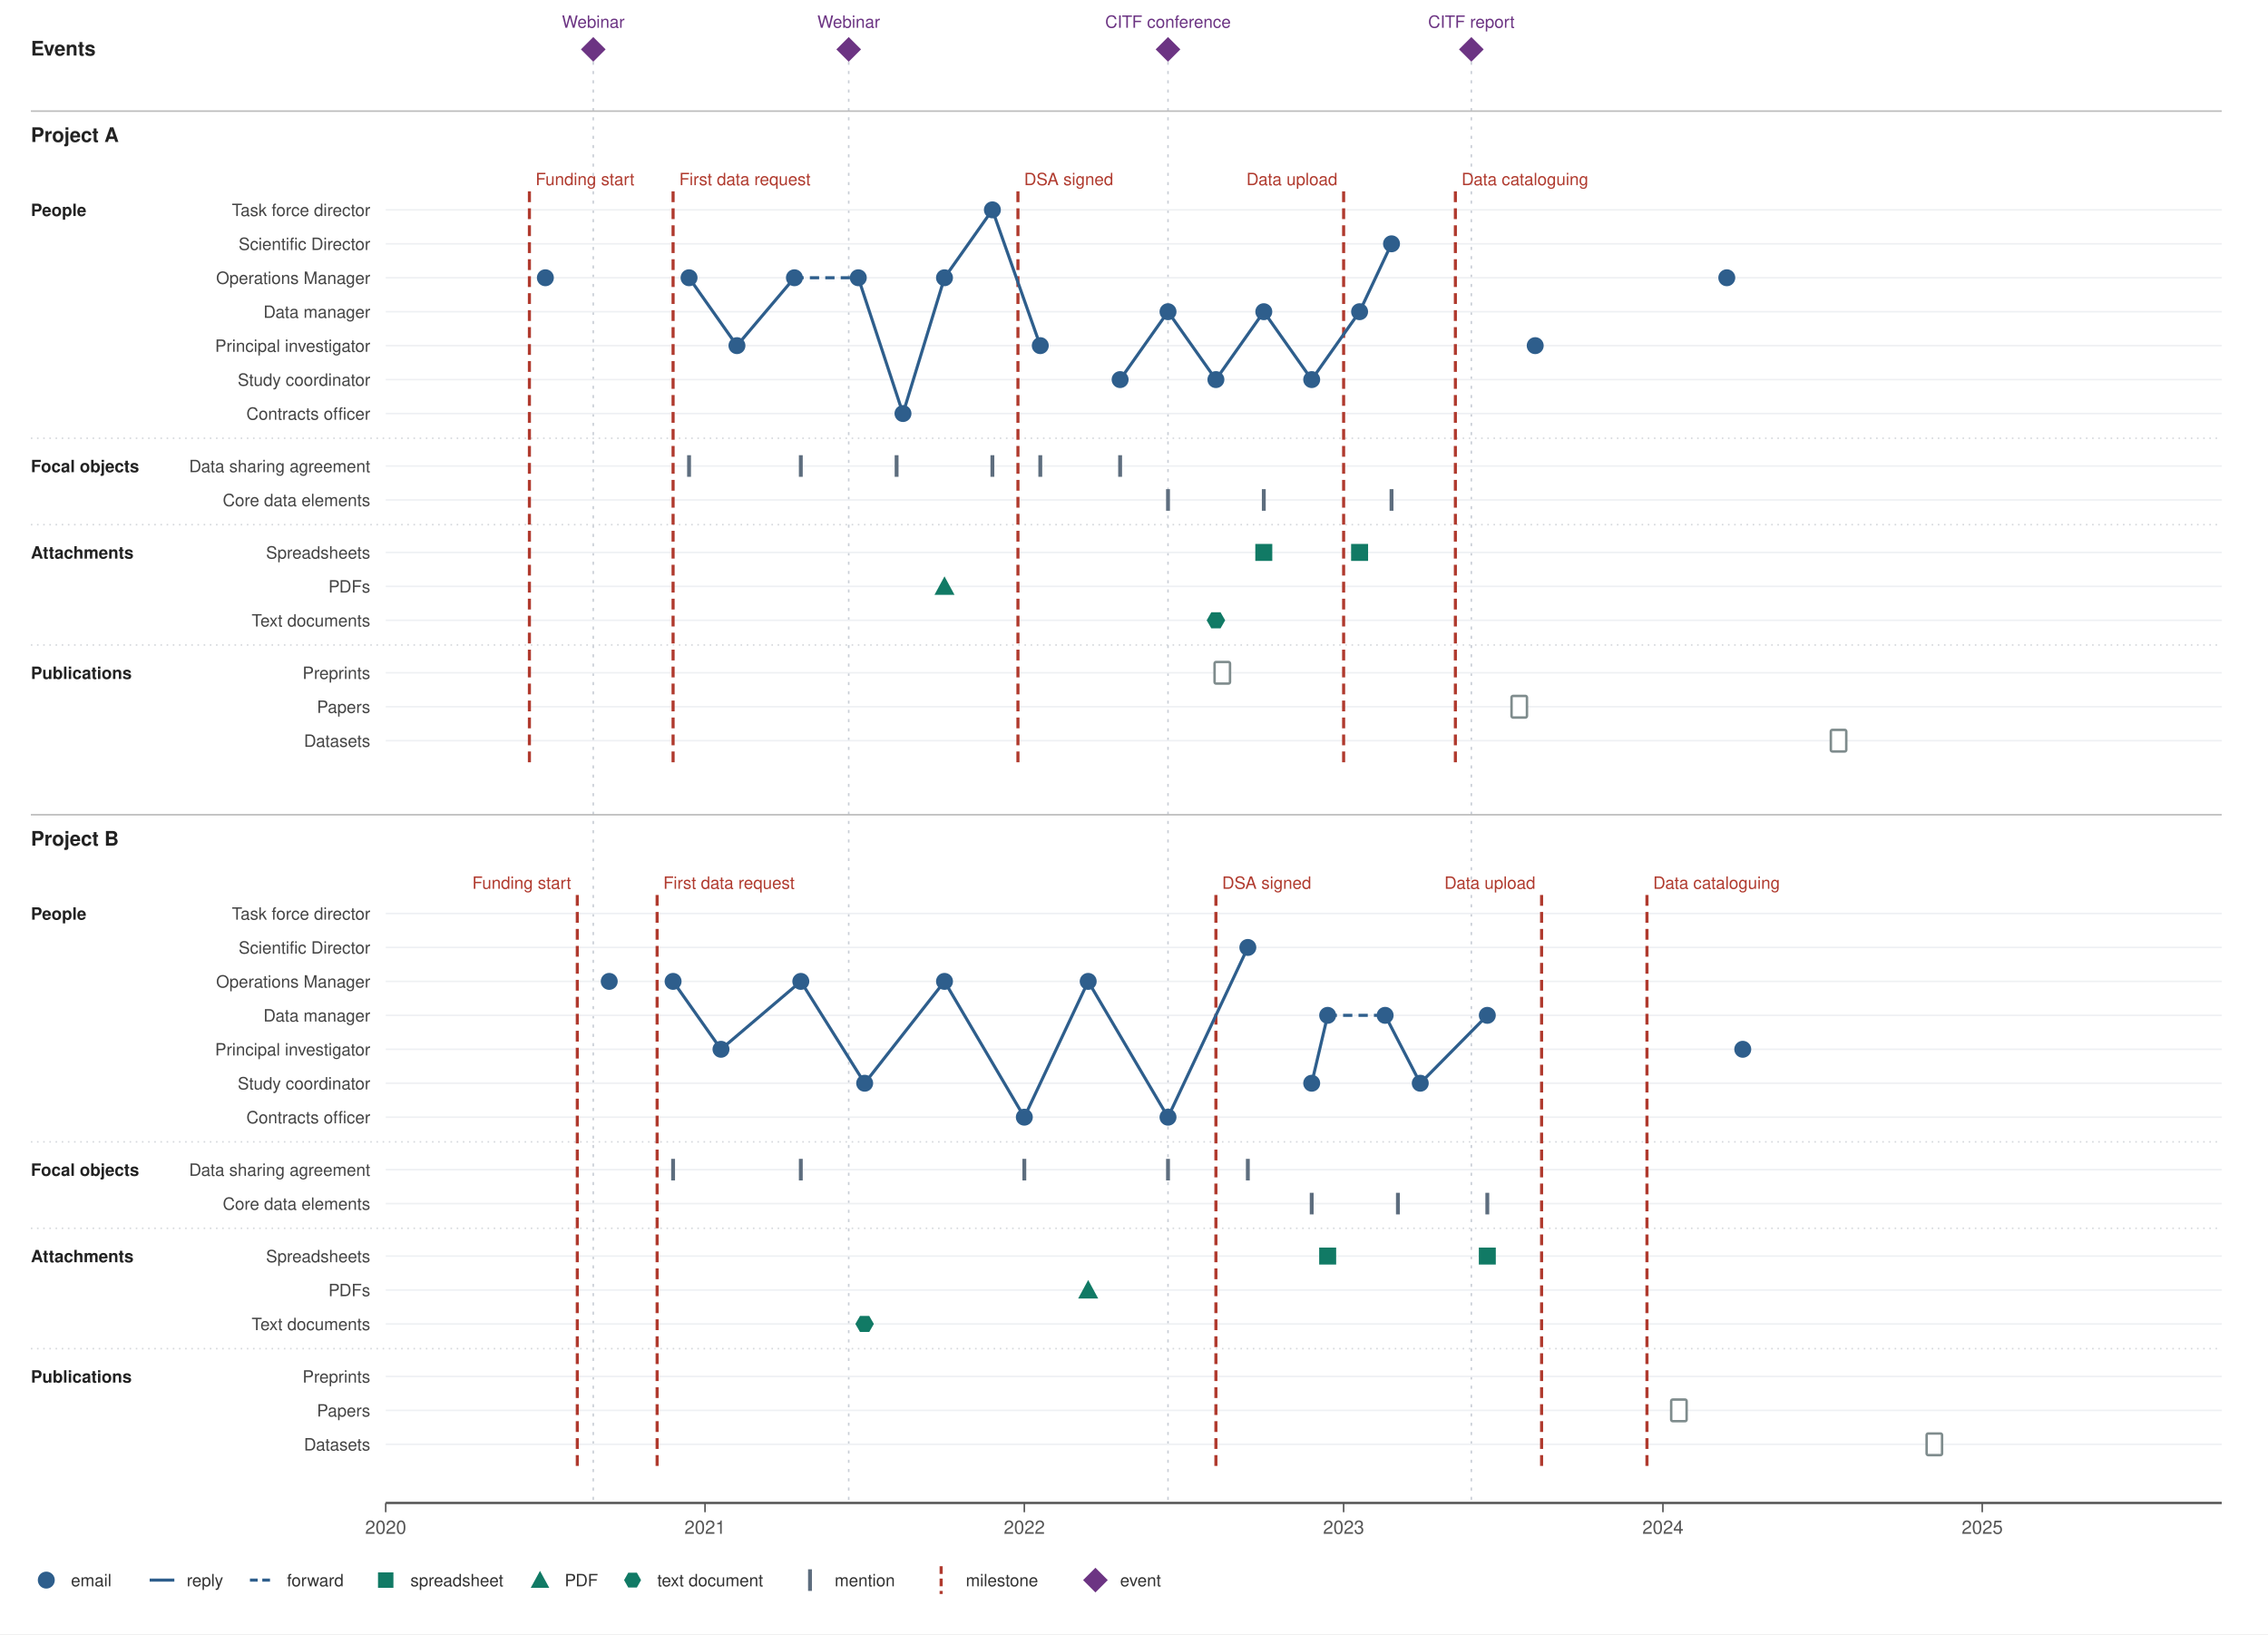
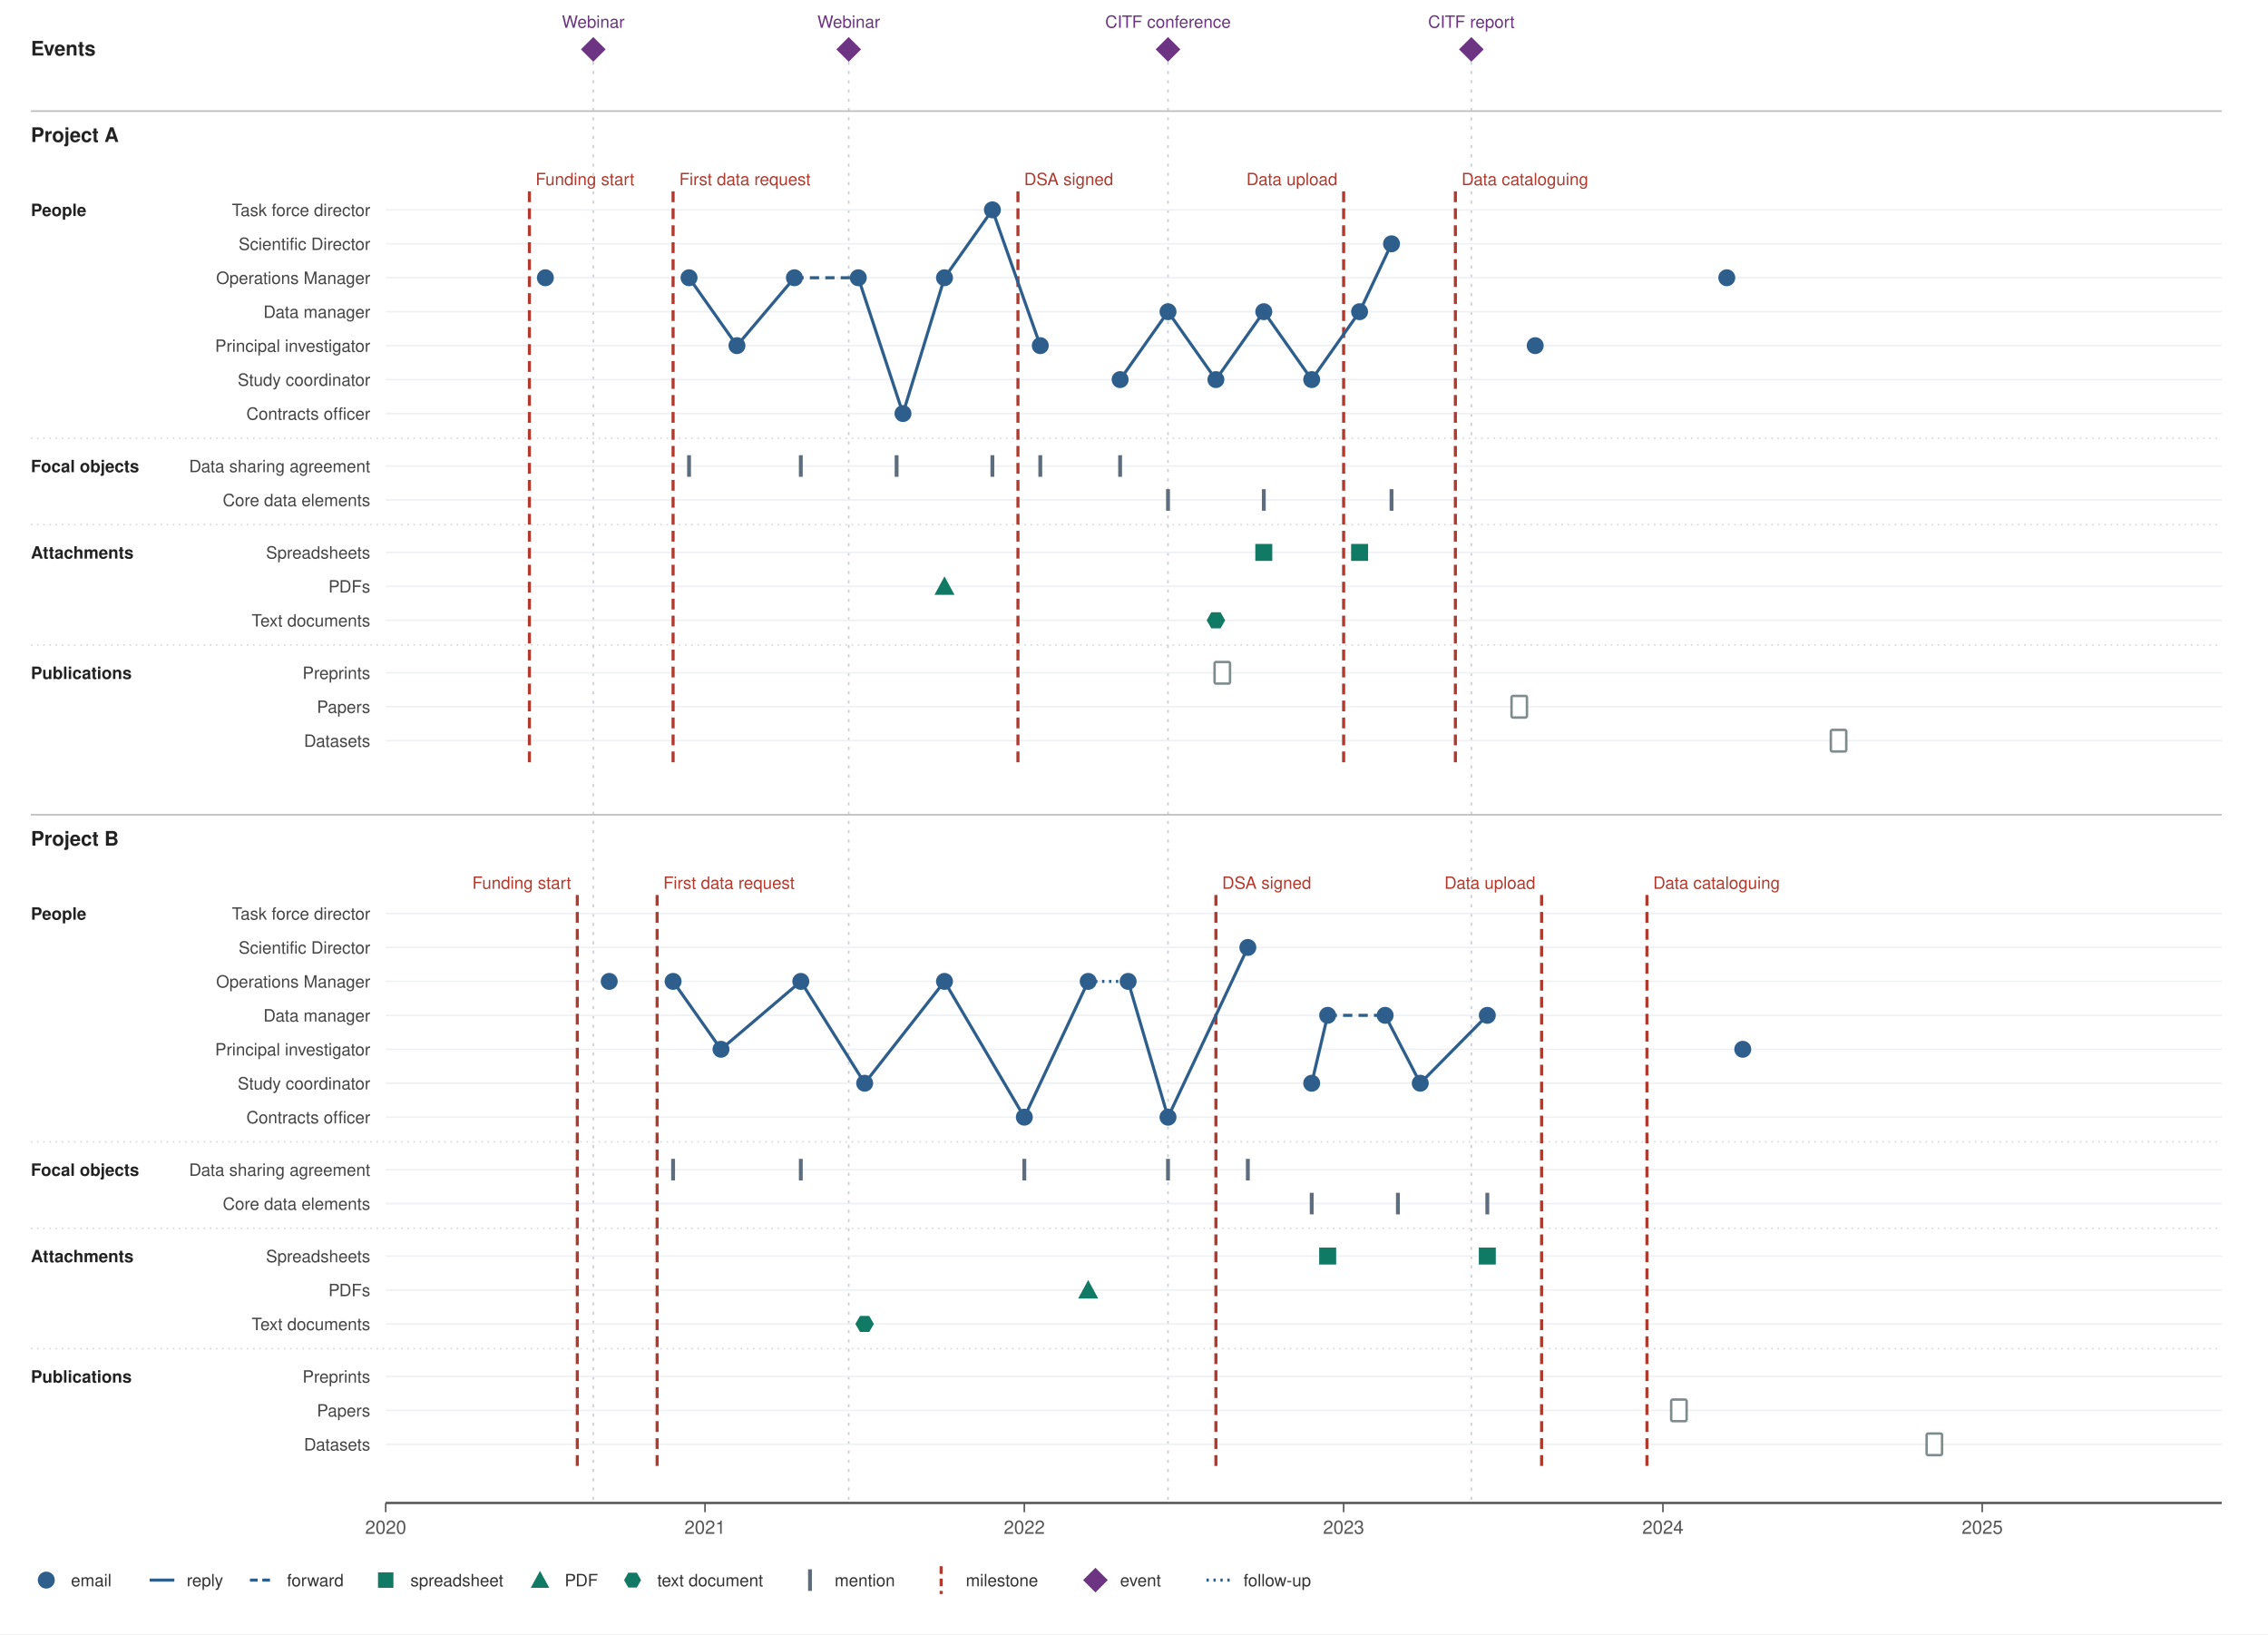
<svg xmlns="http://www.w3.org/2000/svg" viewBox="0 48 1470 1059" font-family="Helvetica, Arial, sans-serif" font-size="12">
  <rect width="1470" height="1107" fill="#ffffff" />
  <text x="20" y="84" font-weight="bold" font-size="13" fill="#222">Events</text>
  <line x1="384.522" y1="88" x2="384.522" y2="1022" stroke="#c9ced6" stroke-width="1" stroke-dasharray="2,4" />
  <polygon points="384.522,72 392.522,80 384.522,88 376.522,80" fill="#6c3483" />
  <text x="384.522" y="66" text-anchor="middle" fill="#6c3483" font-size="11">Webinar</text>
  <line x1="550.087" y1="88" x2="550.087" y2="1022" stroke="#c9ced6" stroke-width="1" stroke-dasharray="2,4" />
  <polygon points="550.087,72 558.087,80 550.087,88 542.087,80" fill="#6c3483" />
  <text x="550.087" y="66" text-anchor="middle" fill="#6c3483" font-size="11">Webinar</text>
  <line x1="757.043" y1="88" x2="757.043" y2="1022" stroke="#c9ced6" stroke-width="1" stroke-dasharray="2,4" />
  <polygon points="757.043,72 765.043,80 757.043,88 749.043,80" fill="#6c3483" />
  <text x="757.043" y="66" text-anchor="middle" fill="#6c3483" font-size="11">CITF conference</text>
  <line x1="953.652" y1="88" x2="953.652" y2="1022" stroke="#c9ced6" stroke-width="1" stroke-dasharray="2,4" />
  <polygon points="953.652,72 961.652,80 953.652,88 945.652,80" fill="#6c3483" />
  <text x="953.652" y="66" text-anchor="middle" fill="#6c3483" font-size="11">CITF report</text>
  <line x1="20" y1="120" x2="1440" y2="120" stroke="#bbb" />
  <text x="20" y="140" font-weight="bold" font-size="13" fill="#222">Project A</text>
  <text x="20" y="188" fill="#222" font-size="11" font-weight="bold">People</text>
  <line x1="250" y1="184" x2="1440" y2="184" stroke="#eef0f3" />
  <text x="240" y="188" text-anchor="end" fill="#444" font-size="11">Task force director</text>
  <line x1="250" y1="206" x2="1440" y2="206" stroke="#eef0f3" />
  <text x="240" y="210" text-anchor="end" fill="#444" font-size="11">Scientific Director</text>
  <line x1="250" y1="228" x2="1440" y2="228" stroke="#eef0f3" />
  <text x="240" y="232" text-anchor="end" fill="#444" font-size="11">Operations Manager</text>
  <line x1="250" y1="250" x2="1440" y2="250" stroke="#eef0f3" />
  <text x="240" y="254" text-anchor="end" fill="#444" font-size="11">Data manager</text>
  <line x1="250" y1="272" x2="1440" y2="272" stroke="#eef0f3" />
  <text x="240" y="276" text-anchor="end" fill="#444" font-size="11">Principal investigator</text>
  <line x1="250" y1="294" x2="1440" y2="294" stroke="#eef0f3" />
  <text x="240" y="298" text-anchor="end" fill="#444" font-size="11">Study coordinator</text>
  <line x1="250" y1="316" x2="1440" y2="316" stroke="#eef0f3" />
  <text x="240" y="320" text-anchor="end" fill="#444" font-size="11">Contracts officer</text>
  <text x="20" y="354" fill="#222" font-size="11" font-weight="bold">Focal objects</text>
  <line x1="250" y1="350" x2="1440" y2="350" stroke="#eef0f3" />
  <text x="240" y="354" text-anchor="end" fill="#444" font-size="11">Data sharing agreement</text>
  <line x1="250" y1="372" x2="1440" y2="372" stroke="#eef0f3" />
  <text x="240" y="376" text-anchor="end" fill="#444" font-size="11">Core data elements</text>
  <text x="20" y="410" fill="#222" font-size="11" font-weight="bold">Attachments</text>
  <line x1="250" y1="406" x2="1440" y2="406" stroke="#eef0f3" />
  <text x="240" y="410" text-anchor="end" fill="#444" font-size="11">Spreadsheets</text>
  <line x1="250" y1="428" x2="1440" y2="428" stroke="#eef0f3" />
  <text x="240" y="432" text-anchor="end" fill="#444" font-size="11">PDFs</text>
  <line x1="250" y1="450" x2="1440" y2="450" stroke="#eef0f3" />
  <text x="240" y="454" text-anchor="end" fill="#444" font-size="11">Text documents</text>
  <text x="20" y="488" fill="#222" font-size="11" font-weight="bold">Publications</text>
  <line x1="250" y1="484" x2="1440" y2="484" stroke="#eef0f3" />
  <text x="240" y="488" text-anchor="end" fill="#444" font-size="11">Preprints</text>
  <line x1="250" y1="506" x2="1440" y2="506" stroke="#eef0f3" />
  <text x="240" y="510" text-anchor="end" fill="#444" font-size="11">Papers</text>
  <line x1="250" y1="528" x2="1440" y2="528" stroke="#eef0f3" />
  <text x="240" y="532" text-anchor="end" fill="#444" font-size="11">Datasets</text>
  <line x1="20" y1="332" x2="1440" y2="332" stroke="#d5d8dc" stroke-dasharray="1,3" />
  <line x1="20" y1="388" x2="1440" y2="388" stroke="#d5d8dc" stroke-dasharray="1,3" />
  <line x1="20" y1="466" x2="1440" y2="466" stroke="#d5d8dc" stroke-dasharray="1,3" />
  <line x1="343.13" y1="172" x2="343.13" y2="546" stroke="#b03a2e" stroke-width="2" stroke-dasharray="7,4" />
  <text x="347.13" y="168" text-anchor="start" fill="#b03a2e" font-size="11">Funding start</text>
  <line x1="436.261" y1="172" x2="436.261" y2="546" stroke="#b03a2e" stroke-width="2" stroke-dasharray="7,4" />
  <text x="440.261" y="168" text-anchor="start" fill="#b03a2e" font-size="11">First data request</text>
  <line x1="659.774" y1="172" x2="659.774" y2="546" stroke="#b03a2e" stroke-width="2" stroke-dasharray="7,4" />
  <text x="663.774" y="168" text-anchor="start" fill="#b03a2e" font-size="11">DSA signed</text>
  <line x1="870.87" y1="172" x2="870.87" y2="546" stroke="#b03a2e" stroke-width="2" stroke-dasharray="7,4" />
  <text x="866.87" y="168" text-anchor="end" fill="#b03a2e" font-size="11">Data upload</text>
  <line x1="943.304" y1="172" x2="943.304" y2="546" stroke="#b03a2e" stroke-width="2" stroke-dasharray="7,4" />
  <text x="947.304" y="168" text-anchor="start" fill="#b03a2e" font-size="11">Data cataloguing</text>
  <line x1="446.609" y1="228" x2="477.652" y2="272" stroke="#2e5e8c" stroke-width="2" />
  <line x1="477.652" y1="272" x2="514.904" y2="228" stroke="#2e5e8c" stroke-width="2" />
  <line x1="556.296" y1="228" x2="585.27" y2="316" stroke="#2e5e8c" stroke-width="2" />
  <line x1="585.27" y1="316" x2="612.174" y2="228" stroke="#2e5e8c" stroke-width="2" />
  <line x1="612.174" y1="228" x2="643.217" y2="184" stroke="#2e5e8c" stroke-width="2" />
  <line x1="643.217" y1="184" x2="674.261" y2="272" stroke="#2e5e8c" stroke-width="2" />
  <line x1="726" y1="294" x2="757.043" y2="250" stroke="#2e5e8c" stroke-width="2" />
  <line x1="757.043" y1="250" x2="788.087" y2="294" stroke="#2e5e8c" stroke-width="2" />
  <line x1="788.087" y1="294" x2="819.13" y2="250" stroke="#2e5e8c" stroke-width="2" />
  <line x1="819.13" y1="250" x2="850.174" y2="294" stroke="#2e5e8c" stroke-width="2" />
  <line x1="850.174" y1="294" x2="881.217" y2="250" stroke="#2e5e8c" stroke-width="2" />
  <line x1="881.217" y1="250" x2="901.913" y2="206" stroke="#2e5e8c" stroke-width="2" />
  <line x1="514.904" y1="228" x2="556.296" y2="228" stroke="#2e5e8c" stroke-width="2" stroke-dasharray="6,4" />
  <circle cx="446.609" cy="228" r="5.5" fill="#2e5e8c" />
  <circle cx="477.652" cy="272" r="5.5" fill="#2e5e8c" />
  <circle cx="514.904" cy="228" r="5.5" fill="#2e5e8c" />
  <circle cx="556.296" cy="228" r="5.5" fill="#2e5e8c" />
  <circle cx="585.27" cy="316" r="5.5" fill="#2e5e8c" />
  <circle cx="612.174" cy="228" r="5.5" fill="#2e5e8c" />
  <circle cx="643.217" cy="184" r="5.5" fill="#2e5e8c" />
  <circle cx="674.261" cy="272" r="5.5" fill="#2e5e8c" />
  <circle cx="726" cy="294" r="5.5" fill="#2e5e8c" />
  <circle cx="757.043" cy="250" r="5.5" fill="#2e5e8c" />
  <circle cx="788.087" cy="294" r="5.5" fill="#2e5e8c" />
  <circle cx="819.13" cy="250" r="5.5" fill="#2e5e8c" />
  <circle cx="850.174" cy="294" r="5.5" fill="#2e5e8c" />
  <circle cx="881.217" cy="250" r="5.5" fill="#2e5e8c" />
  <circle cx="901.913" cy="206" r="5.5" fill="#2e5e8c" />
  <circle cx="353.478" cy="228" r="5.5" fill="#2e5e8c" />
  <circle cx="995.043" cy="272" r="5.5" fill="#2e5e8c" />
  <circle cx="1119.217" cy="228" r="5.5" fill="#2e5e8c" />
  <polygon points="612.174,421.5 618.674,433.5 605.674,433.5" fill="#117a65" />
  <rect x="813.63" y="400.5" width="11.0" height="11.0" fill="#117a65" />
  <rect x="875.717" y="400.5" width="11.0" height="11.0" fill="#117a65" />
  <polygon points="794.1,450.0 791.1,455.2 785.1,455.2 782.1,450.0 785.1,444.8 791.1,444.8" fill="#117a65" />
  <line x1="446.609" y1="343" x2="446.609" y2="357" stroke="#5d6d7e" stroke-width="2.5" />
  <line x1="519.043" y1="343" x2="519.043" y2="357" stroke="#5d6d7e" stroke-width="2.5" />
  <line x1="581.13" y1="343" x2="581.13" y2="357" stroke="#5d6d7e" stroke-width="2.5" />
  <line x1="643.217" y1="343" x2="643.217" y2="357" stroke="#5d6d7e" stroke-width="2.5" />
  <line x1="674.261" y1="343" x2="674.261" y2="357" stroke="#5d6d7e" stroke-width="2.5" />
  <line x1="726" y1="343" x2="726" y2="357" stroke="#5d6d7e" stroke-width="2.5" />
  <line x1="757.043" y1="365" x2="757.043" y2="379" stroke="#5d6d7e" stroke-width="2.5" />
  <line x1="819.13" y1="365" x2="819.13" y2="379" stroke="#5d6d7e" stroke-width="2.5" />
  <line x1="901.913" y1="365" x2="901.913" y2="379" stroke="#5d6d7e" stroke-width="2.5" />
  <rect x="787.226" y="477" width="10" height="14" rx="1" fill="#fff" stroke="#7f8c8d" stroke-width="1.6" />
  <rect x="979.696" y="499" width="10" height="14" rx="1" fill="#fff" stroke="#7f8c8d" stroke-width="1.6" />
  <rect x="1186.652" y="521" width="10" height="14" rx="1" fill="#fff" stroke="#7f8c8d" stroke-width="1.6" />
  <line x1="20" y1="576" x2="1440" y2="576" stroke="#bbb" />
  <text x="20" y="596" font-weight="bold" font-size="13" fill="#222">Project B</text>
  <text x="20" y="644" fill="#222" font-size="11" font-weight="bold">People</text>
  <line x1="250" y1="640" x2="1440" y2="640" stroke="#eef0f3" />
  <text x="240" y="644" text-anchor="end" fill="#444" font-size="11">Task force director</text>
  <line x1="250" y1="662" x2="1440" y2="662" stroke="#eef0f3" />
  <text x="240" y="666" text-anchor="end" fill="#444" font-size="11">Scientific Director</text>
  <line x1="250" y1="684" x2="1440" y2="684" stroke="#eef0f3" />
  <text x="240" y="688" text-anchor="end" fill="#444" font-size="11">Operations Manager</text>
  <line x1="250" y1="706" x2="1440" y2="706" stroke="#eef0f3" />
  <text x="240" y="710" text-anchor="end" fill="#444" font-size="11">Data manager</text>
  <line x1="250" y1="728" x2="1440" y2="728" stroke="#eef0f3" />
  <text x="240" y="732" text-anchor="end" fill="#444" font-size="11">Principal investigator</text>
  <line x1="250" y1="750" x2="1440" y2="750" stroke="#eef0f3" />
  <text x="240" y="754" text-anchor="end" fill="#444" font-size="11">Study coordinator</text>
  <line x1="250" y1="772" x2="1440" y2="772" stroke="#eef0f3" />
  <text x="240" y="776" text-anchor="end" fill="#444" font-size="11">Contracts officer</text>
  <text x="20" y="810" fill="#222" font-size="11" font-weight="bold">Focal objects</text>
  <line x1="250" y1="806" x2="1440" y2="806" stroke="#eef0f3" />
  <text x="240" y="810" text-anchor="end" fill="#444" font-size="11">Data sharing agreement</text>
  <line x1="250" y1="828" x2="1440" y2="828" stroke="#eef0f3" />
  <text x="240" y="832" text-anchor="end" fill="#444" font-size="11">Core data elements</text>
  <text x="20" y="866" fill="#222" font-size="11" font-weight="bold">Attachments</text>
  <line x1="250" y1="862" x2="1440" y2="862" stroke="#eef0f3" />
  <text x="240" y="866" text-anchor="end" fill="#444" font-size="11">Spreadsheets</text>
  <line x1="250" y1="884" x2="1440" y2="884" stroke="#eef0f3" />
  <text x="240" y="888" text-anchor="end" fill="#444" font-size="11">PDFs</text>
  <line x1="250" y1="906" x2="1440" y2="906" stroke="#eef0f3" />
  <text x="240" y="910" text-anchor="end" fill="#444" font-size="11">Text documents</text>
  <text x="20" y="944" fill="#222" font-size="11" font-weight="bold">Publications</text>
  <line x1="250" y1="940" x2="1440" y2="940" stroke="#eef0f3" />
  <text x="240" y="944" text-anchor="end" fill="#444" font-size="11">Preprints</text>
  <line x1="250" y1="962" x2="1440" y2="962" stroke="#eef0f3" />
  <text x="240" y="966" text-anchor="end" fill="#444" font-size="11">Papers</text>
  <line x1="250" y1="984" x2="1440" y2="984" stroke="#eef0f3" />
  <text x="240" y="988" text-anchor="end" fill="#444" font-size="11">Datasets</text>
  <line x1="20" y1="788" x2="1440" y2="788" stroke="#d5d8dc" stroke-dasharray="1,3" />
  <line x1="20" y1="844" x2="1440" y2="844" stroke="#d5d8dc" stroke-dasharray="1,3" />
  <line x1="20" y1="922" x2="1440" y2="922" stroke="#d5d8dc" stroke-dasharray="1,3" />
  <line x1="374.174" y1="628" x2="374.174" y2="1002" stroke="#b03a2e" stroke-width="2" stroke-dasharray="7,4" />
  <text x="370.174" y="624" text-anchor="end" fill="#b03a2e" font-size="11">Funding start</text>
  <line x1="425.913" y1="628" x2="425.913" y2="1002" stroke="#b03a2e" stroke-width="2" stroke-dasharray="7,4" />
  <text x="429.913" y="624" text-anchor="start" fill="#b03a2e" font-size="11">First data request</text>
  <line x1="788.087" y1="628" x2="788.087" y2="1002" stroke="#b03a2e" stroke-width="2" stroke-dasharray="7,4" />
  <text x="792.087" y="624" text-anchor="start" fill="#b03a2e" font-size="11">DSA signed</text>
  <line x1="999.183" y1="628" x2="999.183" y2="1002" stroke="#b03a2e" stroke-width="2" stroke-dasharray="7,4" />
  <text x="995.183" y="624" text-anchor="end" fill="#b03a2e" font-size="11">Data upload</text>
  <line x1="1067.478" y1="628" x2="1067.478" y2="1002" stroke="#b03a2e" stroke-width="2" stroke-dasharray="7,4" />
  <text x="1071.478" y="624" text-anchor="start" fill="#b03a2e" font-size="11">Data cataloguing</text>
  <line x1="436.261" y1="684" x2="467.304" y2="728" stroke="#2e5e8c" stroke-width="2" />
  <line x1="467.304" y1="728" x2="519.043" y2="684" stroke="#2e5e8c" stroke-width="2" />
  <line x1="519.043" y1="684" x2="560.435" y2="750" stroke="#2e5e8c" stroke-width="2" />
  <line x1="560.435" y1="750" x2="612.174" y2="684" stroke="#2e5e8c" stroke-width="2" />
  <line x1="612.174" y1="684" x2="663.913" y2="772" stroke="#2e5e8c" stroke-width="2" />
  <line x1="663.913" y1="772" x2="705.304" y2="684" stroke="#2e5e8c" stroke-width="2" />
-   <line x1="705.304" y1="684" x2="757.043" y2="772" stroke="#2e5e8c" stroke-width="2" />
+   <line x1="705.304" y1="684" x2="731.2" y2="684" stroke="#2e5e8c" stroke-width="2" stroke-dasharray="1.5,3" />
+   <line x1="731.2" y1="684" x2="757.043" y2="772" stroke="#2e5e8c" stroke-width="2" />
  <line x1="757.043" y1="772" x2="808.783" y2="662" stroke="#2e5e8c" stroke-width="2" />
  <line x1="850.174" y1="750" x2="860.522" y2="706" stroke="#2e5e8c" stroke-width="2" />
  <line x1="897.774" y1="706" x2="920.539" y2="750" stroke="#2e5e8c" stroke-width="2" />
  <line x1="920.539" y1="750" x2="964" y2="706" stroke="#2e5e8c" stroke-width="2" />
  <line x1="860.522" y1="706" x2="897.774" y2="706" stroke="#2e5e8c" stroke-width="2" stroke-dasharray="6,4" />
  <circle cx="436.261" cy="684" r="5.5" fill="#2e5e8c" />
  <circle cx="467.304" cy="728" r="5.5" fill="#2e5e8c" />
  <circle cx="519.043" cy="684" r="5.5" fill="#2e5e8c" />
  <circle cx="560.435" cy="750" r="5.5" fill="#2e5e8c" />
  <circle cx="612.174" cy="684" r="5.5" fill="#2e5e8c" />
  <circle cx="663.913" cy="772" r="5.5" fill="#2e5e8c" />
  <circle cx="705.304" cy="684" r="5.5" fill="#2e5e8c" />
+   <circle cx="731.2" cy="684" r="5.5" fill="#2e5e8c" />
  <circle cx="757.043" cy="772" r="5.5" fill="#2e5e8c" />
  <circle cx="808.783" cy="662" r="5.5" fill="#2e5e8c" />
  <circle cx="850.174" cy="750" r="5.5" fill="#2e5e8c" />
  <circle cx="860.522" cy="706" r="5.5" fill="#2e5e8c" />
  <circle cx="897.774" cy="706" r="5.5" fill="#2e5e8c" />
  <circle cx="920.539" cy="750" r="5.5" fill="#2e5e8c" />
  <circle cx="964" cy="706" r="5.5" fill="#2e5e8c" />
  <circle cx="394.87" cy="684" r="5.5" fill="#2e5e8c" />
  <circle cx="1129.565" cy="728" r="5.5" fill="#2e5e8c" />
  <polygon points="705.304,877.5 711.804,889.5 698.804,889.5" fill="#117a65" />
  <rect x="855.022" y="856.5" width="11.0" height="11.0" fill="#117a65" />
  <rect x="958.5" y="856.5" width="11.0" height="11.0" fill="#117a65" />
  <polygon points="566.4,906.0 563.4,911.2 557.4,911.2 554.4,906.0 557.4,900.8 563.4,900.8" fill="#117a65" />
  <line x1="436.261" y1="799" x2="436.261" y2="813" stroke="#5d6d7e" stroke-width="2.5" />
  <line x1="519.043" y1="799" x2="519.043" y2="813" stroke="#5d6d7e" stroke-width="2.5" />
  <line x1="663.913" y1="799" x2="663.913" y2="813" stroke="#5d6d7e" stroke-width="2.5" />
  <line x1="757.043" y1="799" x2="757.043" y2="813" stroke="#5d6d7e" stroke-width="2.5" />
  <line x1="808.783" y1="799" x2="808.783" y2="813" stroke="#5d6d7e" stroke-width="2.5" />
  <line x1="850.174" y1="821" x2="850.174" y2="835" stroke="#5d6d7e" stroke-width="2.5" />
  <line x1="906.052" y1="821" x2="906.052" y2="835" stroke="#5d6d7e" stroke-width="2.5" />
  <line x1="964" y1="821" x2="964" y2="835" stroke="#5d6d7e" stroke-width="2.5" />
  <rect x="1083.174" y="955" width="10" height="14" rx="1" fill="#fff" stroke="#7f8c8d" stroke-width="1.6" />
  <rect x="1248.739" y="977" width="10" height="14" rx="1" fill="#fff" stroke="#7f8c8d" stroke-width="1.6" />
  <line x1="250" y1="1022" x2="1440" y2="1022" stroke="#555" stroke-width="1.5" />
  <line x1="250.0" y1="1022" x2="250.0" y2="1028" stroke="#555" />
  <text x="250.0" y="1042" text-anchor="middle" fill="#555">2020</text>
  <line x1="456.957" y1="1022" x2="456.957" y2="1028" stroke="#555" />
  <text x="456.957" y="1042" text-anchor="middle" fill="#555">2021</text>
  <line x1="663.913" y1="1022" x2="663.913" y2="1028" stroke="#555" />
  <text x="663.913" y="1042" text-anchor="middle" fill="#555">2022</text>
  <line x1="870.87" y1="1022" x2="870.87" y2="1028" stroke="#555" />
  <text x="870.87" y="1042" text-anchor="middle" fill="#555">2023</text>
  <line x1="1077.826" y1="1022" x2="1077.826" y2="1028" stroke="#555" />
  <text x="1077.826" y="1042" text-anchor="middle" fill="#555">2024</text>
  <line x1="1284.783" y1="1022" x2="1284.783" y2="1028" stroke="#555" />
  <text x="1284.783" y="1042" text-anchor="middle" fill="#555">2025</text>
  <circle cx="30" cy="1072" r="5.5" fill="#2e5e8c" />
  <text x="46" y="1076" fill="#333" font-size="11">email</text>
  <line x1="97" y1="1072" x2="113" y2="1072" stroke="#2e5e8c" stroke-width="2" />
  <text x="121" y="1076" fill="#333" font-size="11">reply</text>
  <line x1="162" y1="1072" x2="178" y2="1072" stroke="#2e5e8c" stroke-width="2" stroke-dasharray="5,3" />
  <text x="186" y="1076" fill="#333" font-size="11">forward</text>
  <rect x="245" y="1067" width="10" height="10" fill="#117a65" />
  <text x="266" y="1076" fill="#333" font-size="11">spreadsheet</text>
  <polygon points="350,1066 356,1077 344,1077" fill="#117a65" />
  <text x="366" y="1076" fill="#333" font-size="11">PDF</text>
  <polygon points="415.5,1072.0 412.8,1076.8 407.2,1076.8 404.5,1072.0 407.2,1067.2 412.8,1067.2" fill="#117a65" />
  <text x="426" y="1076" fill="#333" font-size="11">text document</text>
  <line x1="525" y1="1065" x2="525" y2="1079" stroke="#5d6d7e" stroke-width="2.5" />
  <text x="541" y="1076" fill="#333" font-size="11">mention</text>
  <line x1="610" y1="1063" x2="610" y2="1081" stroke="#b03a2e" stroke-width="2" stroke-dasharray="5,3" />
  <text x="626" y="1076" fill="#333" font-size="11">milestone</text>
  <polygon points="710,1064 718,1072 710,1080 702,1072" fill="#6c3483" />
  <text x="726" y="1076" fill="#333" font-size="11">event</text>
+   <line x1="782" y1="1072" x2="798" y2="1072" stroke="#2e5e8c" stroke-width="2" stroke-dasharray="1.5,3" />
+   <text x="806" y="1076" fill="#333" font-size="11">follow-up</text>
</svg>
